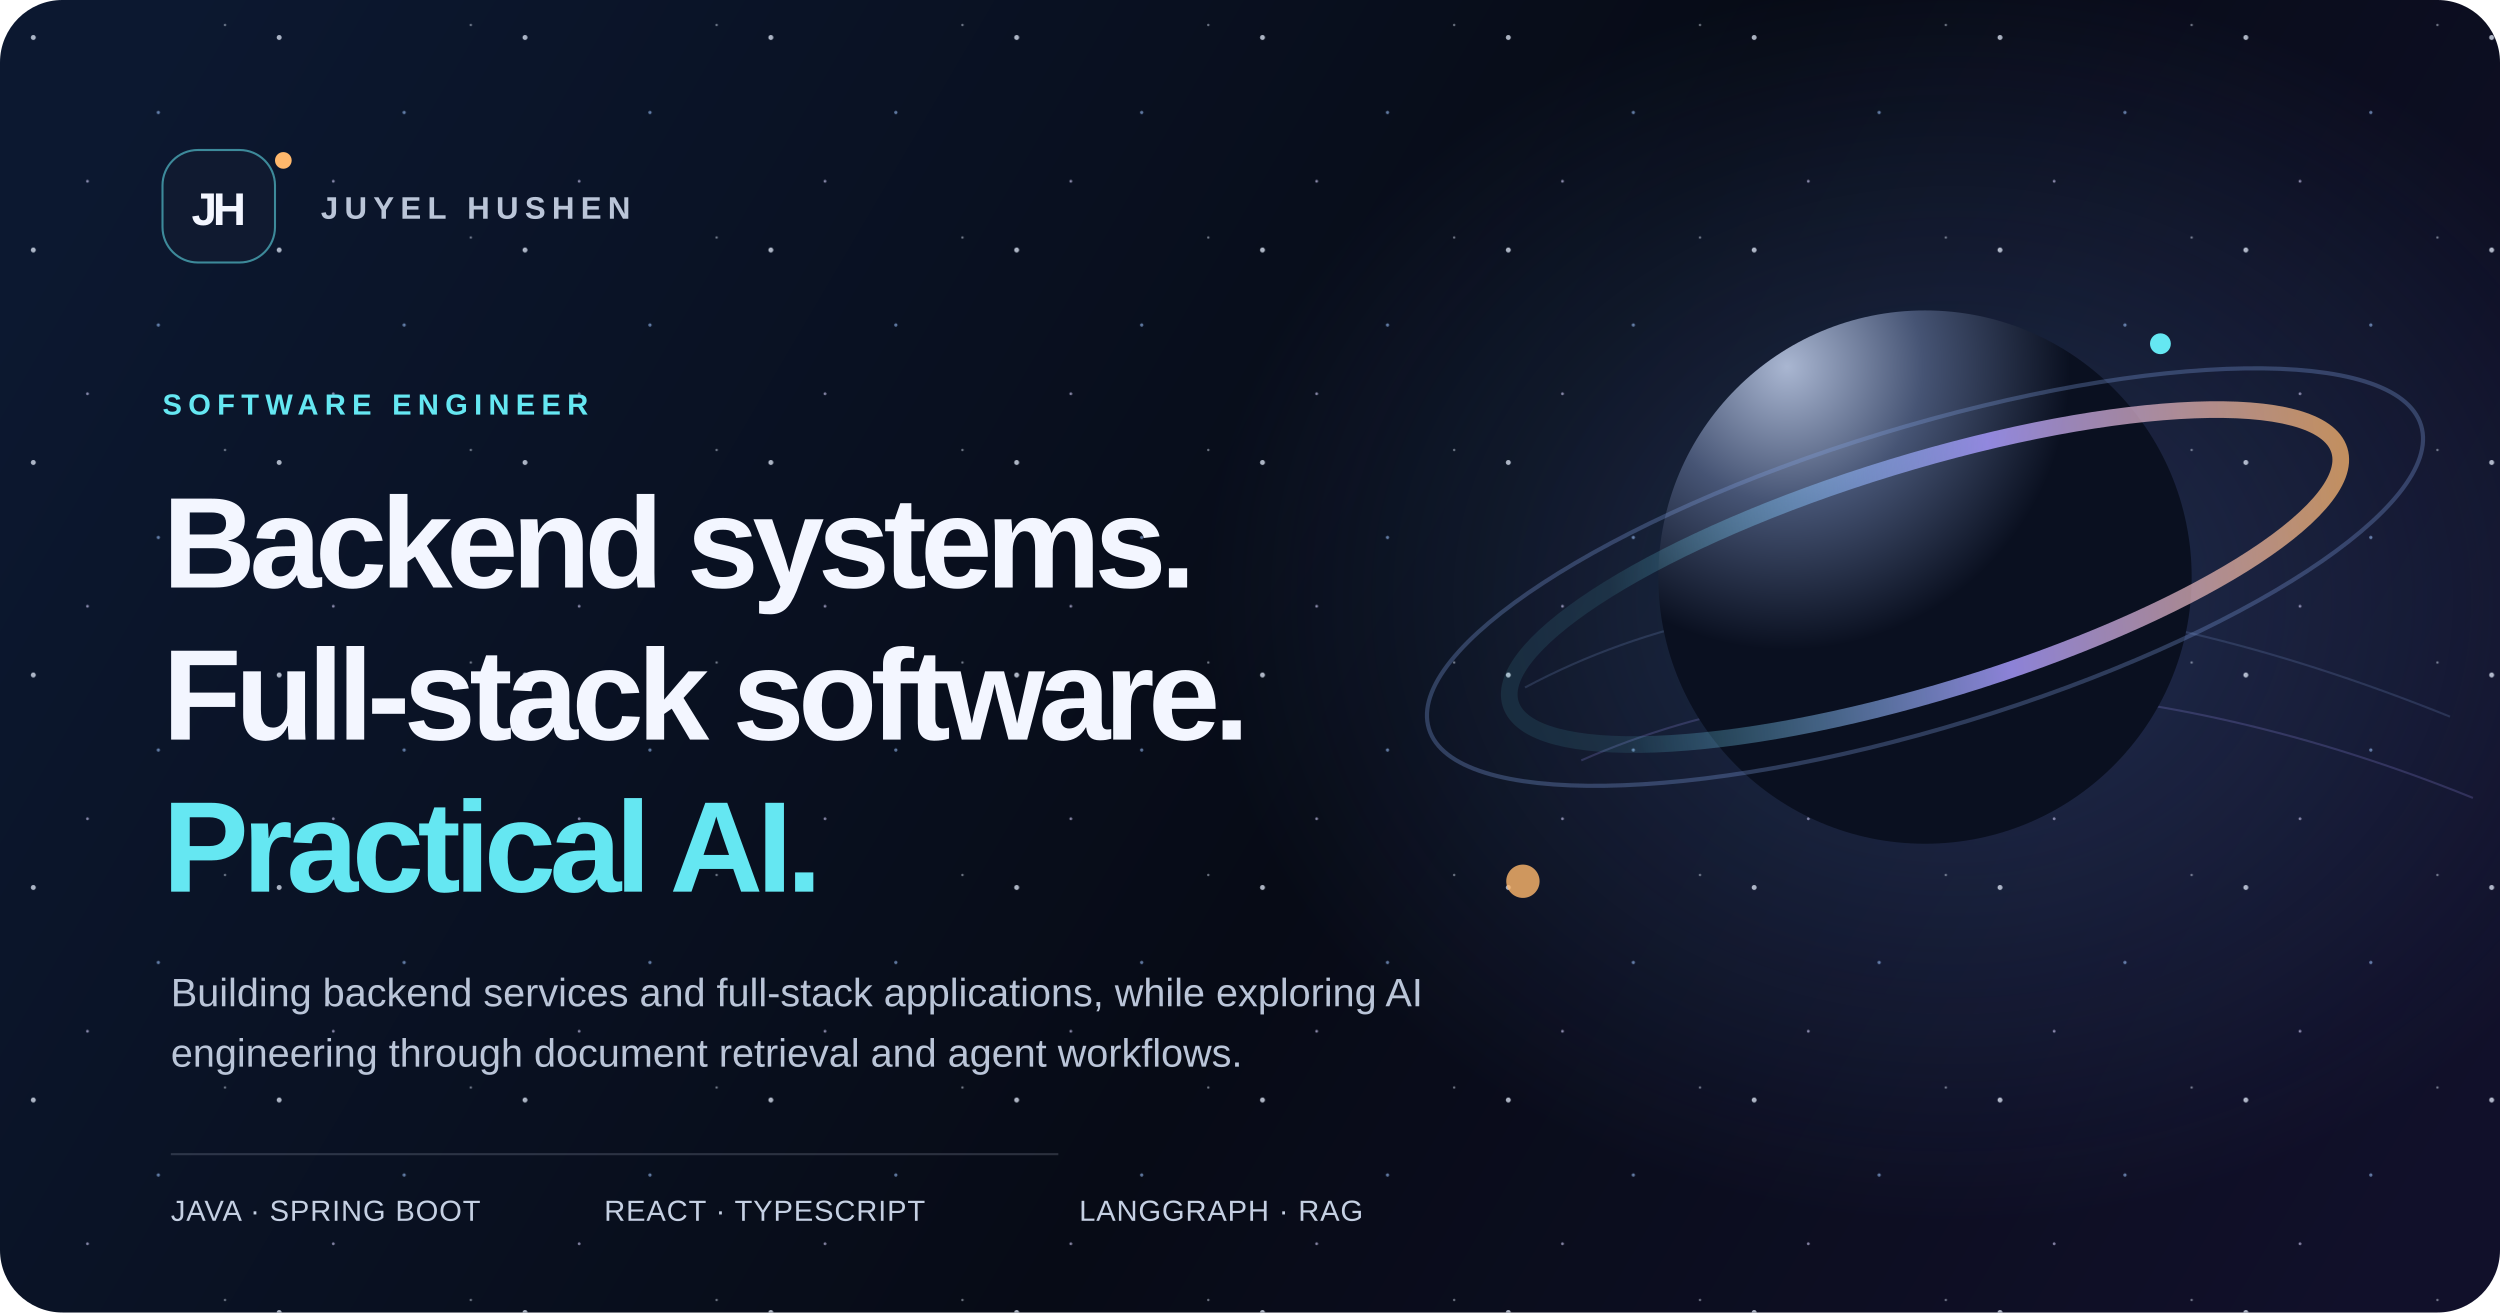
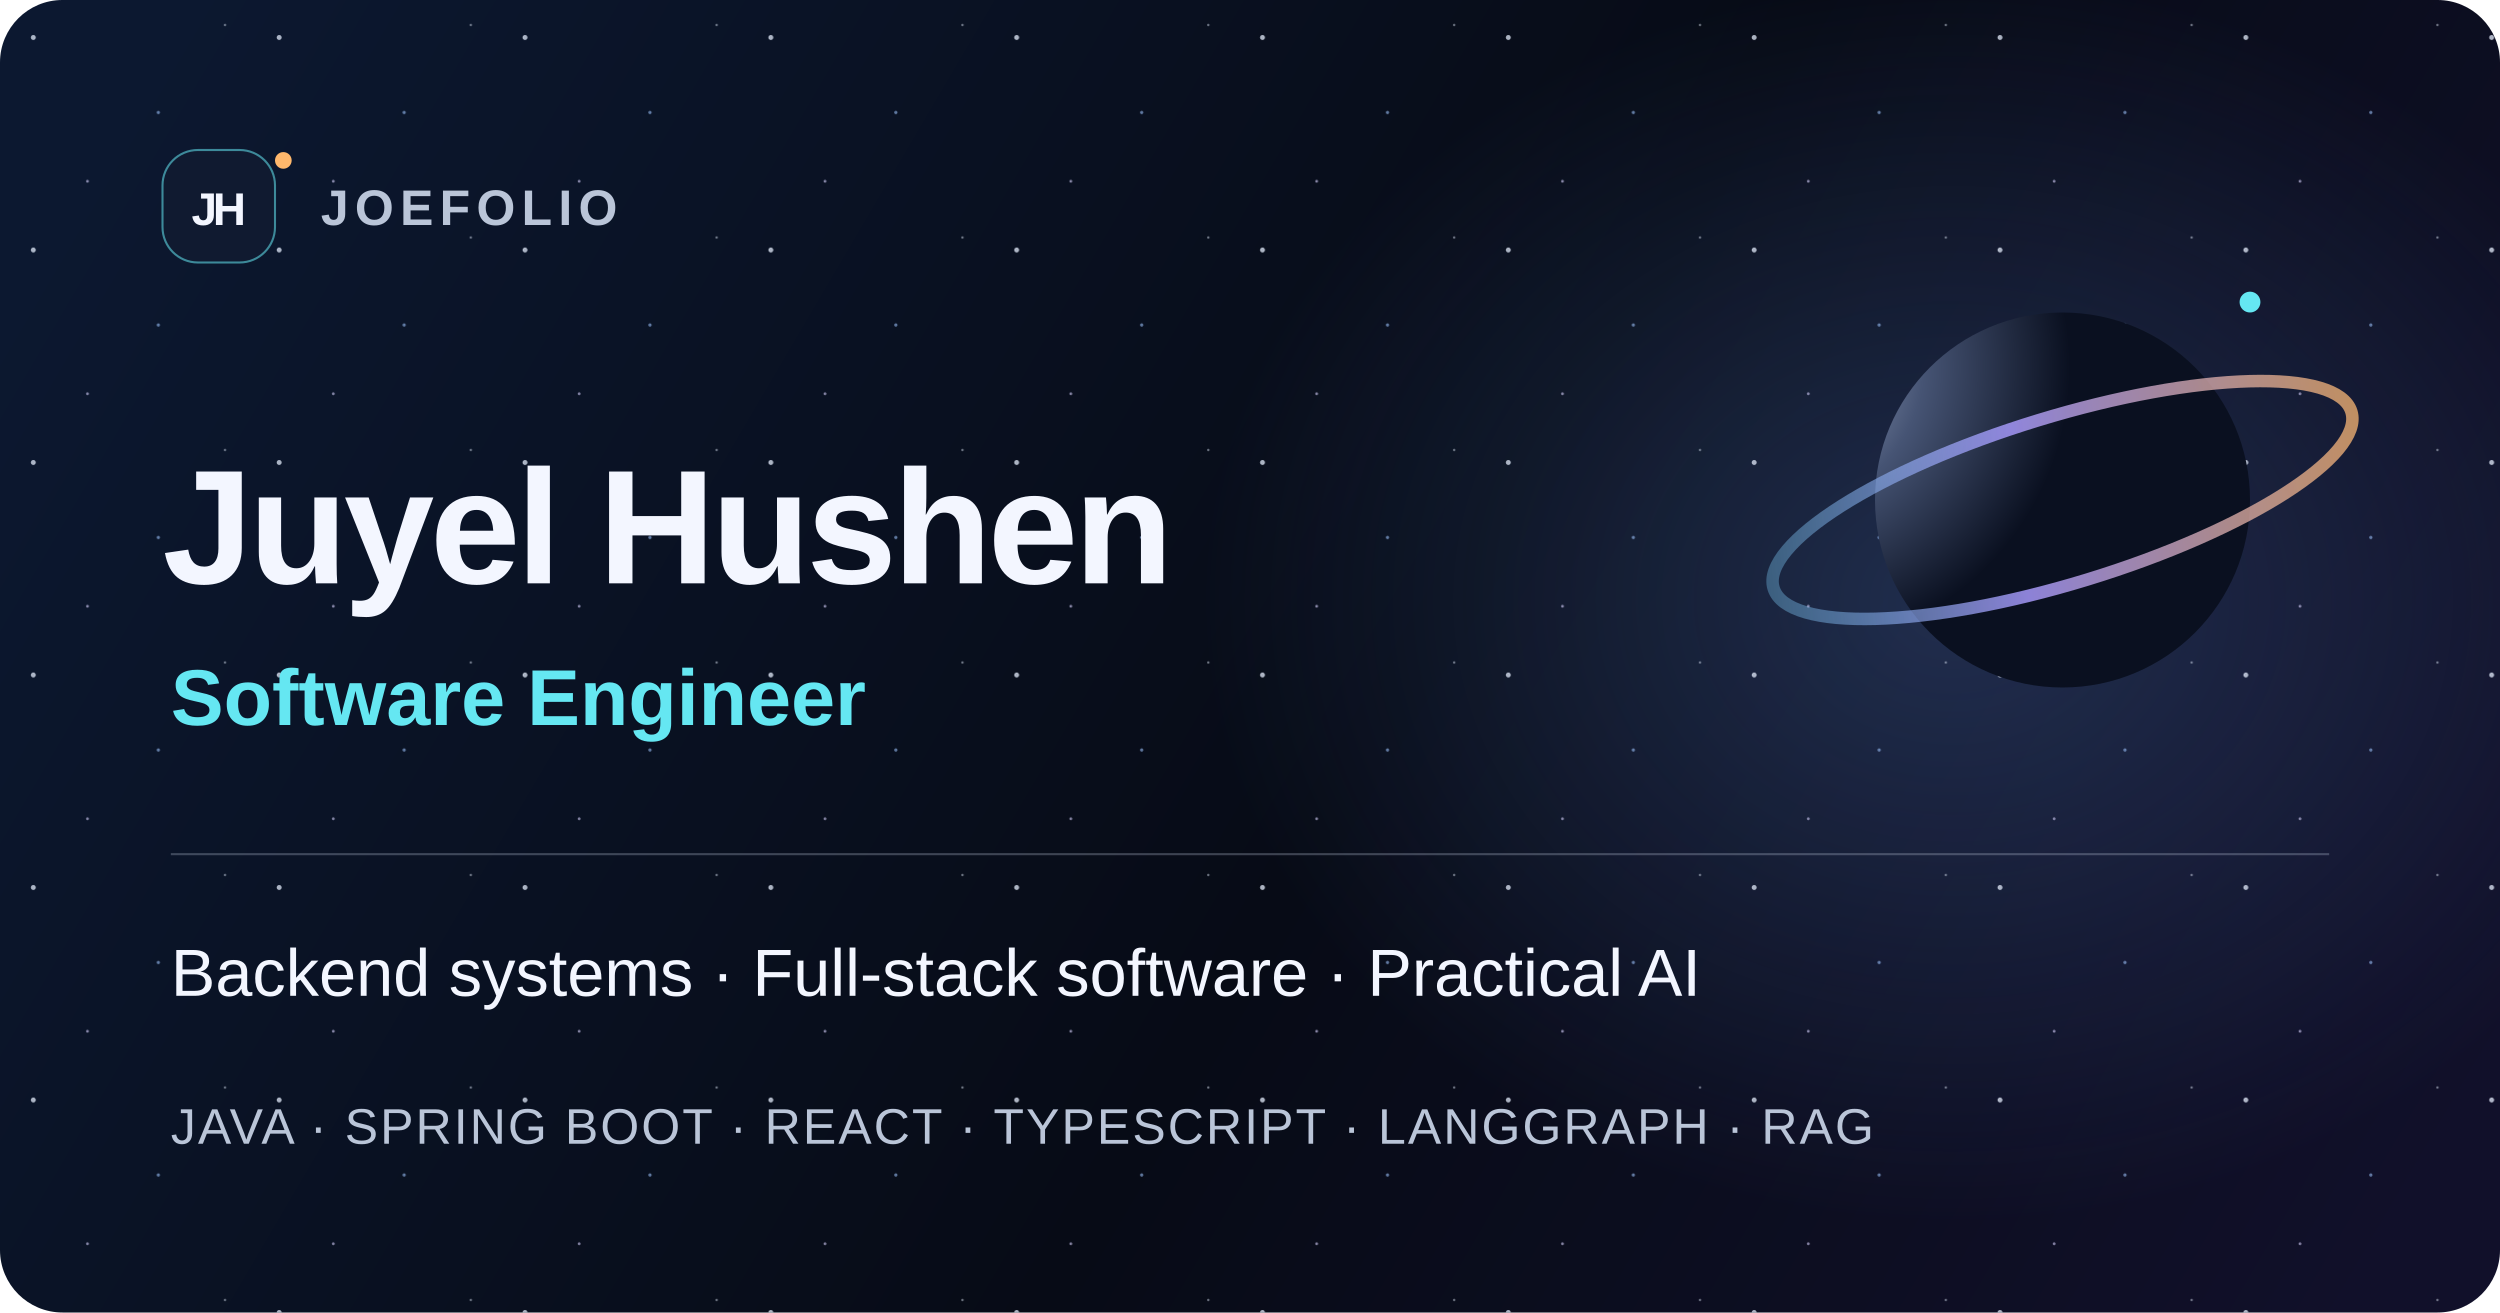
<svg xmlns="http://www.w3.org/2000/svg" width="1200" height="630" viewBox="0 0 1200 630" fill="none">
  <defs>
    <linearGradient id="background" x1="66" y1="38" x2="1118" y2="656" gradientUnits="userSpaceOnUse">
      <stop stop-color="#0C1830" />
      <stop offset=".55" stop-color="#070B16" />
      <stop offset="1" stop-color="#11102A" />
    </linearGradient>
    <radialGradient id="glow" cx="0" cy="0" r="1" gradientTransform="matrix(360 0 0 300 936 288)" gradientUnits="userSpaceOnUse">
      <stop stop-color="#4F74B5" stop-opacity=".32" />
      <stop offset="1" stop-color="#4F74B5" stop-opacity="0" />
    </radialGradient>
    <radialGradient id="planet" cx="0" cy="0" r="1" gradientTransform="matrix(86 105 -105 86 858 176)" gradientUnits="userSpaceOnUse">
      <stop stop-color="#A9B6D1" />
      <stop offset=".48" stop-color="#465474" />
      <stop offset="1" stop-color="#0A1020" />
    </radialGradient>
    <linearGradient id="ring" x1="774" y1="258" x2="1128" y2="326" gradientUnits="userSpaceOnUse">
      <stop stop-color="#65E7F2" stop-opacity=".1" />
      <stop offset=".52" stop-color="#A99BFF" stop-opacity=".82" />
      <stop offset="1" stop-color="#FFB86C" stop-opacity=".74" />
    </linearGradient>
    <pattern id="stars" width="118" height="102" patternUnits="userSpaceOnUse">
      <circle cx="16" cy="18" r="1.2" fill="#E8F0FF" fill-opacity=".72" />
      <circle cx="76" cy="54" r=".8" fill="#9EC5FF" fill-opacity=".55" />
      <circle cx="42" cy="87" r=".7" fill="#D9D3FF" fill-opacity=".55" />
      <circle cx="108" cy="12" r=".6" fill="#E8F0FF" fill-opacity=".42" />
    </pattern>
  </defs>
  <rect width="1200" height="630" rx="30" fill="url(#background)" />
  <rect width="1200" height="630" rx="30" fill="url(#glow)" />
  <rect width="1200" height="630" rx="30" fill="url(#stars)" />
-   <path d="M732 330C850 267 1005 275 1176 344" stroke="#7994C8" stroke-opacity=".22" />
-   <path d="M759 365C879 312 1034 321 1187 383" stroke="#A99BFF" stroke-opacity=".2" />
-   <circle cx="924" cy="277" r="128" fill="url(#planet)" />
-   <ellipse cx="924" cy="277" rx="208" ry="55" transform="rotate(-17 924 277)" stroke="url(#ring)" stroke-width="8" />
-   <ellipse cx="924" cy="277" rx="249" ry="72" transform="rotate(-17 924 277)" stroke="#82A5E8" stroke-opacity=".3" stroke-width="2" />
-   <circle cx="1037" cy="165" r="5" fill="#65E7F2" />
-   <circle cx="731" cy="423" r="8" fill="#FFB86C" fill-opacity=".8" />
+   <circle cx="990" cy="240" r="90" fill="url(#planet)" />
+   <ellipse cx="990" cy="240" rx="145" ry="40" transform="rotate(-17 990 240)" stroke="url(#ring)" stroke-width="6" />
+   <circle cx="1080" cy="145" r="5" fill="#65E7F2" />
  <rect x="78" y="72" width="54" height="54" rx="17" fill="#101A30" stroke="#65E7F2" stroke-opacity=".55" />
  <text x="105" y="108" fill="#F3F6FF" font-family="Arial,sans-serif" font-size="22" font-weight="700" letter-spacing="-2" text-anchor="middle">JH</text>
  <circle cx="136" cy="77" r="4" fill="#FFB86C" />
-   <text x="154" y="105" fill="#BAC5D8" font-family="Arial,sans-serif" font-size="15" font-weight="700" letter-spacing="3">JUYEL HUSHEN</text>
-   <text x="78" y="199" fill="#65E7F2" font-family="Arial,sans-serif" font-size="14" font-weight="700" letter-spacing="3">SOFTWARE ENGINEER</text>
-   <text x="78" y="282" fill="#F3F6FF" font-family="Arial,sans-serif" font-size="62" font-weight="700" letter-spacing="-3">Backend systems.</text>
-   <text x="78" y="355" fill="#F3F6FF" font-family="Arial,sans-serif" font-size="62" font-weight="700" letter-spacing="-3">Full-stack software.</text>
-   <text x="78" y="428" fill="#65E7F2" font-family="Arial,sans-serif" font-size="62" font-weight="700" letter-spacing="-3">Practical AI.</text>
-   <text x="82" y="483" fill="#BAC5D8" font-family="Arial,sans-serif" font-size="19">Building backend services and full-stack applications, while exploring AI</text>
-   <text x="82" y="512" fill="#BAC5D8" font-family="Arial,sans-serif" font-size="19">engineering through document retrieval and agent workflows.</text>
-   <path d="M82 554h426" stroke="#BAC5D8" stroke-opacity=".2" />
-   <text x="82" y="586" fill="#C5D0E3" font-family="Arial,sans-serif" font-size="14" letter-spacing=".4">JAVA · SPRING BOOT</text>
-   <text x="290" y="586" fill="#C5D0E3" font-family="Arial,sans-serif" font-size="14" letter-spacing=".4">REACT · TYPESCRIPT</text>
-   <text x="518" y="586" fill="#C5D0E3" font-family="Arial,sans-serif" font-size="14" letter-spacing=".4">LANGGRAPH · RAG</text>
+   <text x="154" y="108" fill="#BAC5D8" font-family="Arial,sans-serif" font-size="24" font-weight="700" letter-spacing="3">JOEFOLIO</text>
+   <text x="78" y="280" fill="#F3F6FF" font-family="Arial,sans-serif" font-size="78" font-weight="700" letter-spacing="-2">Juyel Hushen</text>
+   <text x="82" y="348" fill="#65E7F2" font-family="Arial,sans-serif" font-size="38" font-weight="700">Software Engineer</text>
+   <path d="M82 410h1036" stroke="#BAC5D8" stroke-opacity=".3" />
+   <text x="82" y="478" fill="#F3F6FF" font-family="Arial,sans-serif" font-size="32">Backend systems · Full-stack software · Practical AI</text>
+   <text x="82" y="549" fill="#BAC5D8" font-family="Arial,sans-serif" font-size="24" letter-spacing="1">JAVA · SPRING BOOT · REACT · TYPESCRIPT · LANGGRAPH · RAG</text>
</svg>
